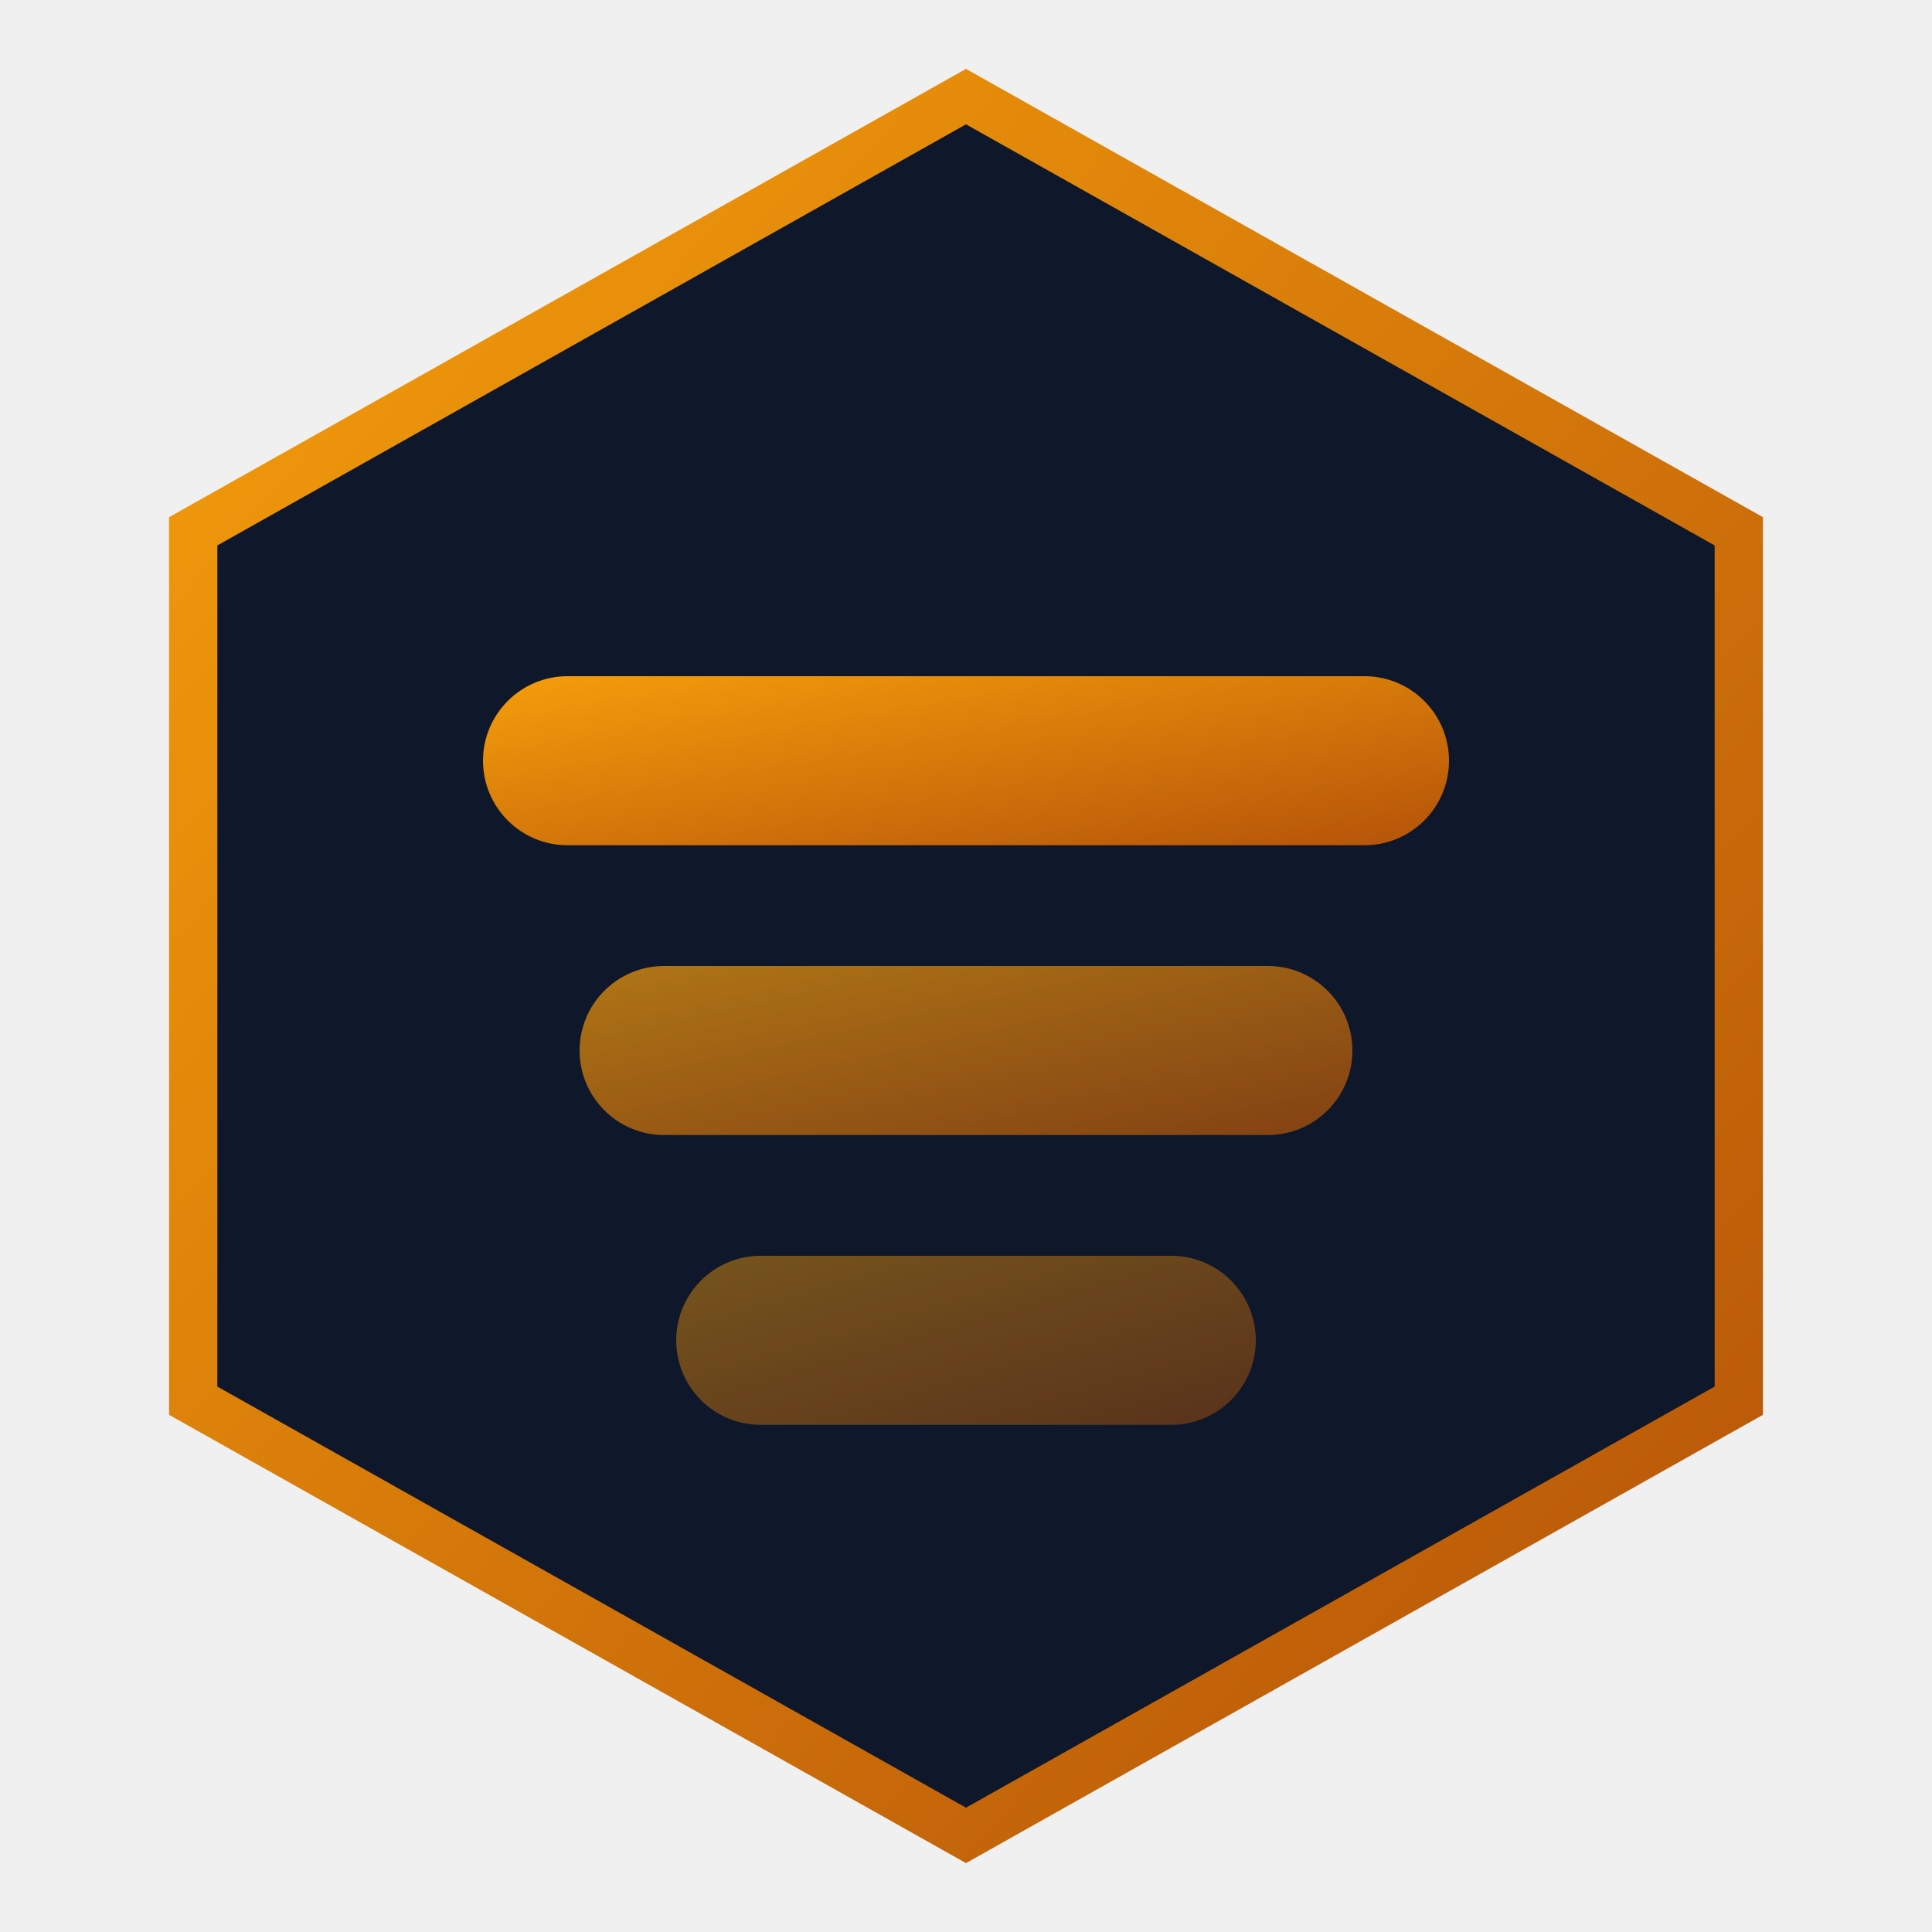
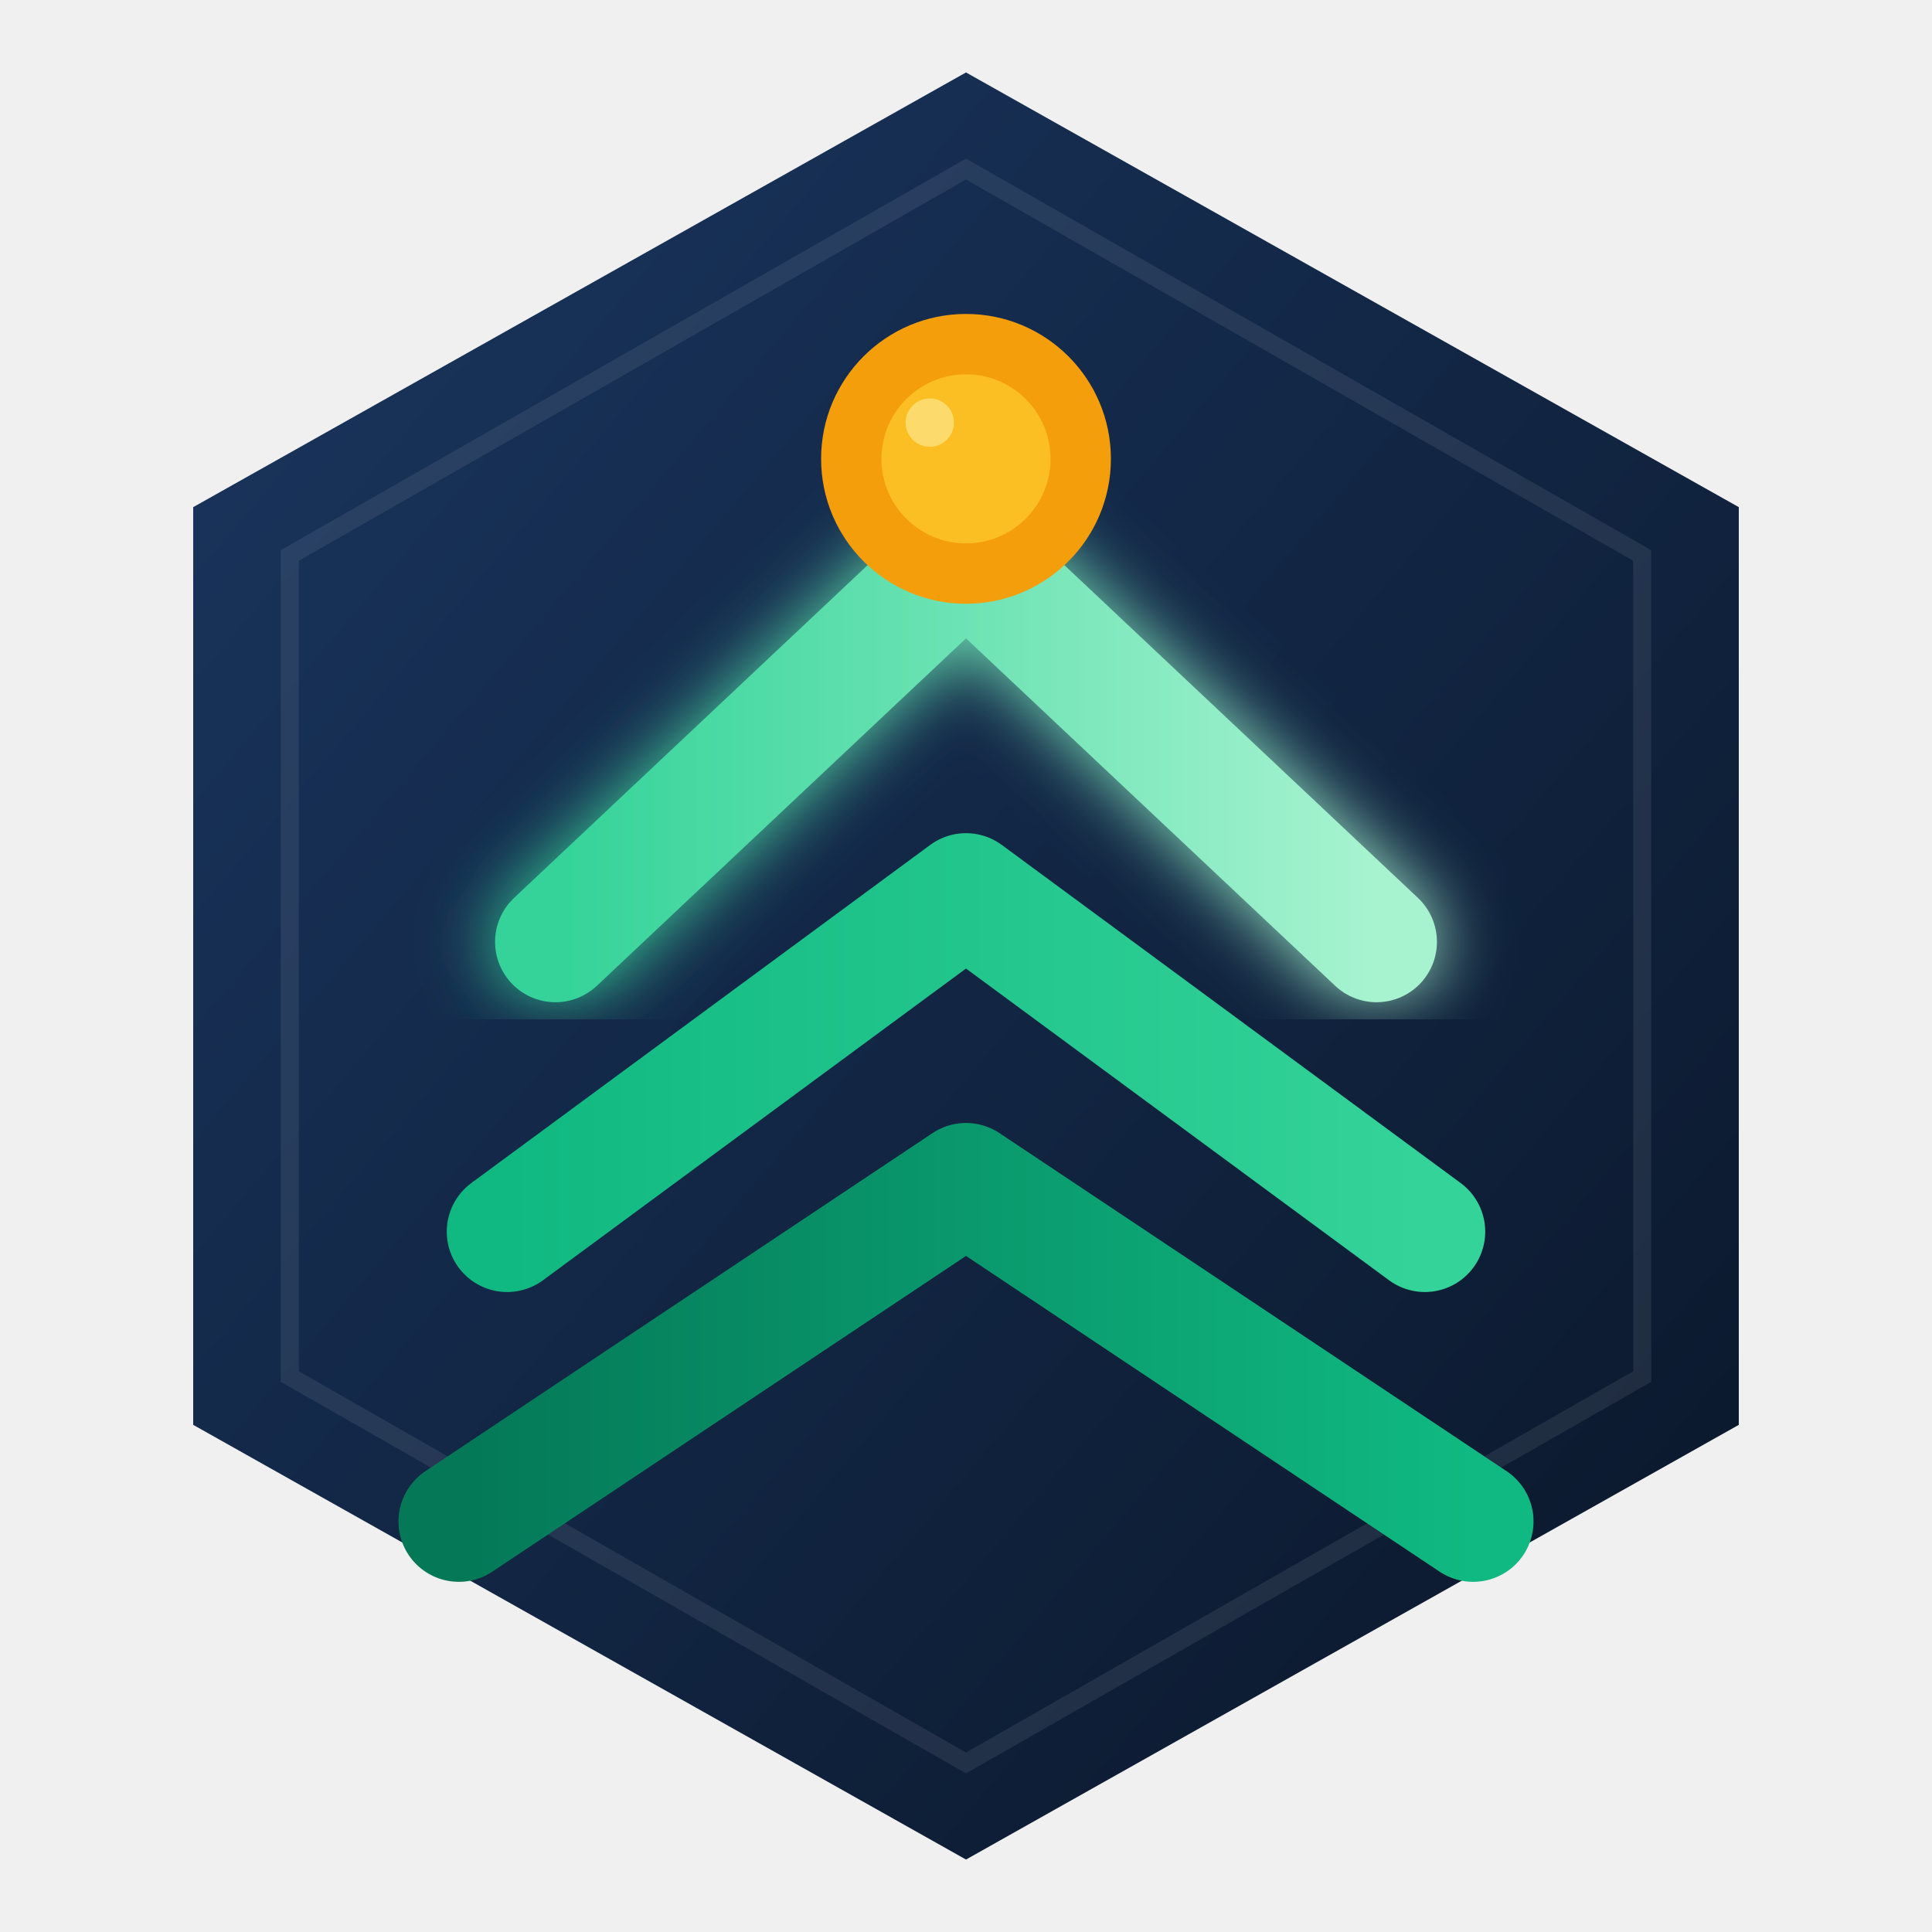
<svg xmlns="http://www.w3.org/2000/svg" viewBox="0 0 80 80" fill="none">
  <defs>
-     <linearGradient id="g1" x1="0%" y1="0%" x2="100%" y2="100%">
-       <stop offset="0%" stop-color="#F59E0B" />
-       <stop offset="100%" stop-color="#B45309" />
+     <linearGradient id="iconBg" x1="0%" y1="0%" x2="100%" y2="100%">
+       <stop offset="0%" stop-color="#1a3660" />
+       <stop offset="100%" stop-color="#0a1628" />
    </linearGradient>
+     <linearGradient id="chevBot" x1="0%" y1="0%" x2="100%" y2="0%">
+       <stop offset="0%" stop-color="#047857" />
+       <stop offset="100%" stop-color="#10b981" />
+     </linearGradient>
+     <linearGradient id="chevMid" x1="0%" y1="0%" x2="100%" y2="0%">
+       <stop offset="0%" stop-color="#10b981" />
+       <stop offset="100%" stop-color="#34d399" />
+     </linearGradient>
+     <linearGradient id="chevTop" x1="0%" y1="0%" x2="100%" y2="0%">
+       <stop offset="0%" stop-color="#34d399" />
+       <stop offset="100%" stop-color="#a7f3d0" />
+     </linearGradient>
+     <filter id="glow" x="-20%" y="-20%" width="140%" height="140%">
+       <feGaussianBlur stdDeviation="1.5" result="blur" />
+       <feComposite in="SourceGraphic" in2="blur" operator="over" />
+     </filter>
  </defs>
-   <polygon points="40,4 72,22 72,58 40,76 8,58 8,22" fill="#0F172A" />
-   <polygon points="40,4 72,22 72,58 40,76 8,58 8,22" stroke="url(#g1)" stroke-width="2" fill="none" />
-   <rect x="20" y="28" width="40" height="7" rx="3.5" fill="url(#g1)" />
-   <rect x="24" y="40" width="32" height="7" rx="3.5" fill="url(#g1)" opacity="0.7" />
-   <rect x="28" y="52" width="24" height="7" rx="3.5" fill="url(#g1)" opacity="0.45" />
+   <polygon points="40,3 72,21 72,59 40,77 8,59 8,21" fill="url(#iconBg)" />
+   <polygon points="40,7 68,23 68,57 40,73 12,57 12,23" stroke="#ffffff" stroke-width="0.75" stroke-opacity="0.08" fill="none" />
+   <path d="M19 63 L40 49 L61 63" stroke="url(#chevBot)" stroke-width="5" stroke-linecap="round" stroke-linejoin="round" fill="none" />
+   <path d="M21 51 L40 37 L59 51" stroke="url(#chevMid)" stroke-width="5" stroke-linecap="round" stroke-linejoin="round" fill="none" />
+   <path d="M23 39 L40 23 L57 39" stroke="url(#chevTop)" stroke-width="5" stroke-linecap="round" stroke-linejoin="round" fill="none" filter="url(#glow)" />
+   <circle cx="40" cy="19" r="6" fill="#f59e0b" />
+   <circle cx="40" cy="19" r="3.5" fill="#fbbf24" />
+   <circle cx="38.5" cy="17.5" r="1" fill="#fde68a" opacity="0.7" />
</svg>
